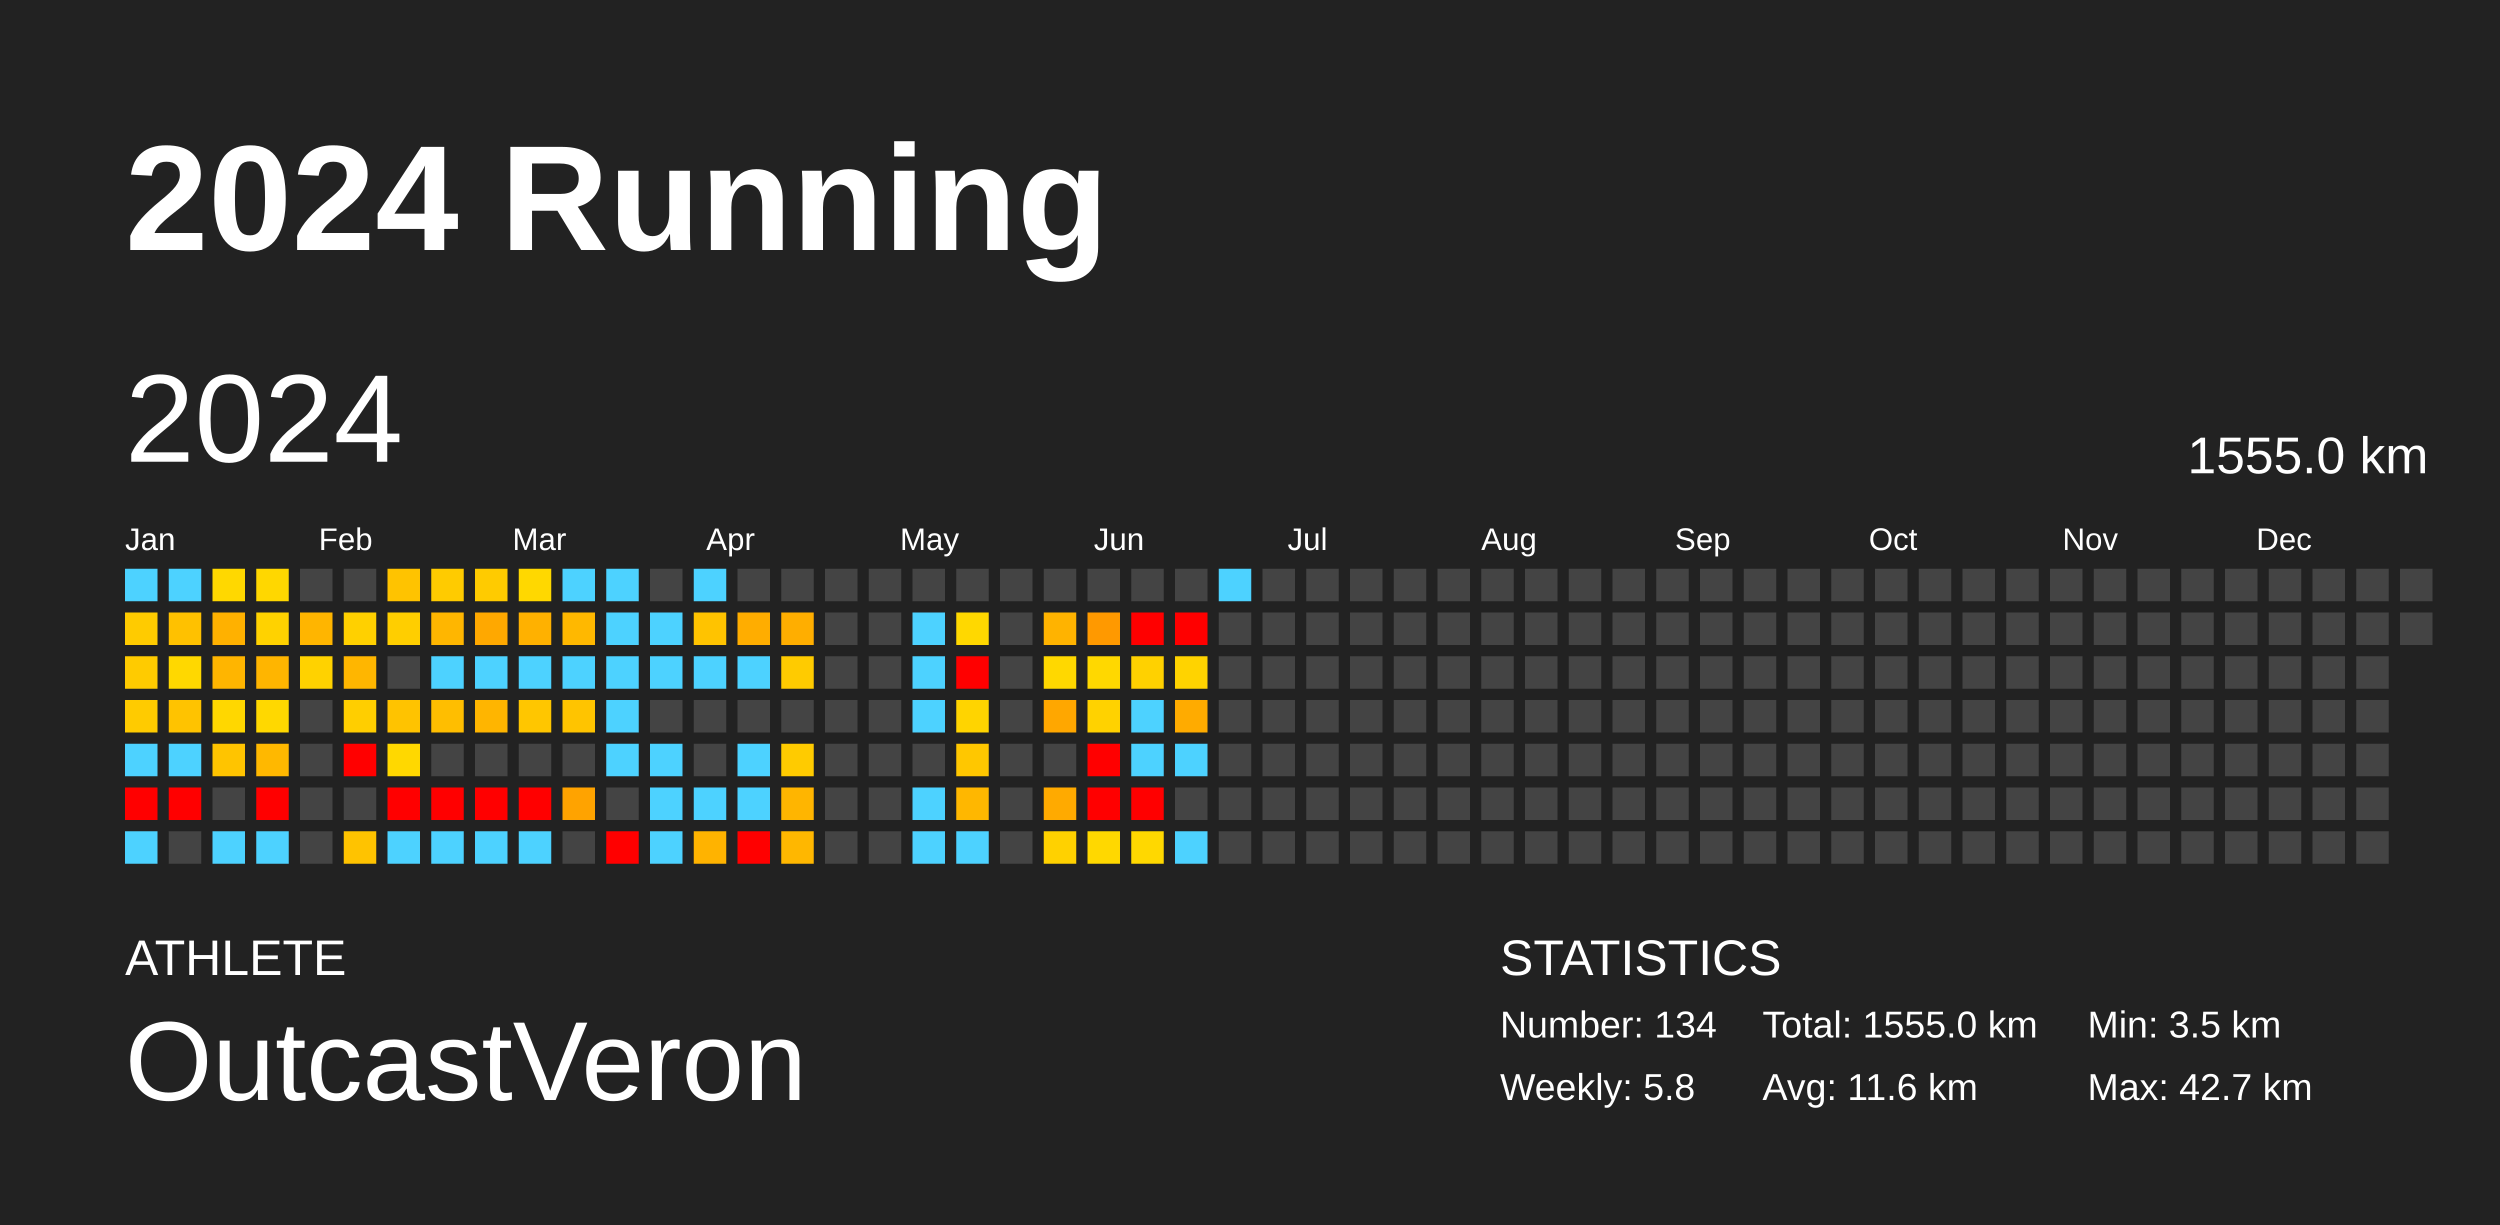
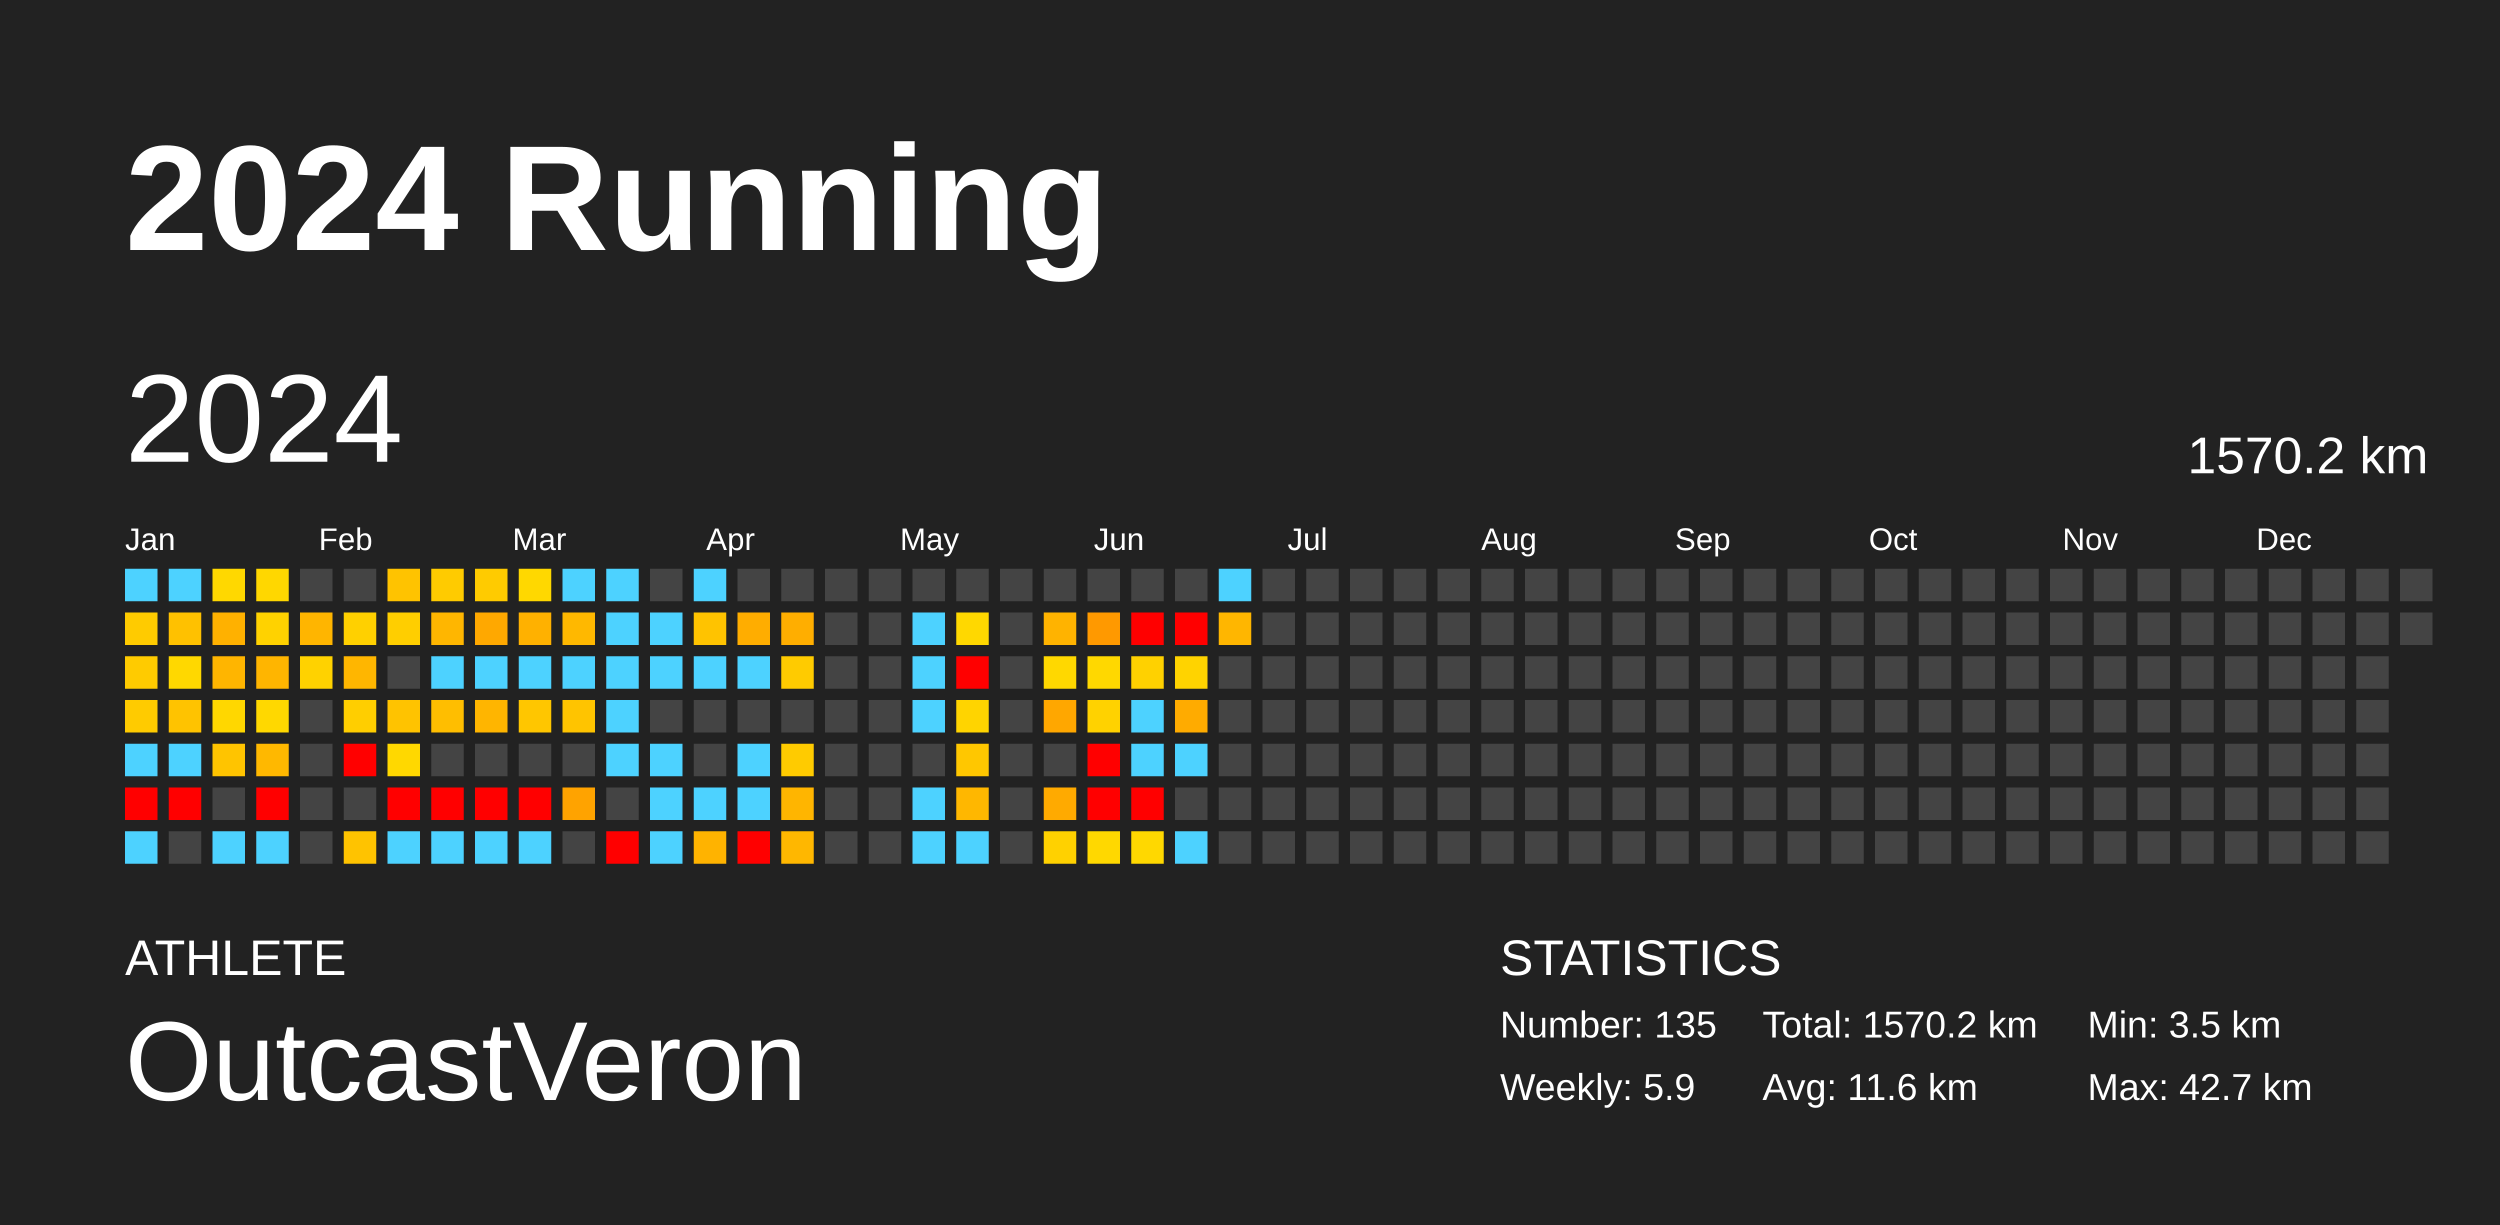
<svg xmlns="http://www.w3.org/2000/svg" baseProfile="full" height="98mm" version="1.1" viewBox="0,0,200,98" width="200mm">
  <defs />
  <rect fill="#222222" height="98" width="200" x="0" y="0" />
  <text fill="#FFFFFF" style="font-size:12px; font-family:Arial; font-weight:bold;" x="10" y="20">2024 Running</text>
  <text fill="#FFFFFF" style="font-size:4px; font-family:Arial" x="10" y="78">ATHLETE</text>
  <text fill="#FFFFFF" style="font-size:9px; font-family:Arial" x="10" y="88">OutcastVeron</text>
  <text fill="#FFFFFF" style="font-size:4px; font-family:Arial" x="120" y="78">STATISTICS</text>
-   <text fill="#FFFFFF" style="font-size:3px; font-family:Arial" x="120" y="83">Number: 134</text>
-   <text fill="#FFFFFF" style="font-size:3px; font-family:Arial" x="120" y="88">Weekly: 5.8</text>
-   <text fill="#FFFFFF" style="font-size:3px; font-family:Arial" x="141" y="83">Total: 1555.0 km</text>
+   <text fill="#FFFFFF" style="font-size:3px; font-family:Arial" x="120" y="83">Number: 135</text>
+   <text fill="#FFFFFF" style="font-size:3px; font-family:Arial" x="120" y="88">Weekly: 5.9</text>
+   <text fill="#FFFFFF" style="font-size:3px; font-family:Arial" x="141" y="83">Total: 1570.2 km</text>
  <text fill="#FFFFFF" style="font-size:3px; font-family:Arial" x="141" y="88">Avg: 11.6 km</text>
  <text fill="#FFFFFF" style="font-size:3px; font-family:Arial" x="167" y="83">Min: 3.5 km</text>
  <text fill="#FFFFFF" style="font-size:3px; font-family:Arial" x="167" y="88">Max: 42.7 km</text>
  <text dominant-baseline="hanging" fill="#FFFFFF" style="font-size:10.0px; font-family:Arial;" x="10" y="30">2024</text>
-   <text dominant-baseline="hanging" fill="#FFFFFF" style="font-size:4.125px; font-family:Arial;" x="175" y="35">1555.0 km</text>
+   <text dominant-baseline="hanging" fill="#FFFFFF" style="font-size:4.125px; font-family:Arial;" x="175" y="35">1570.2 km</text>
  <text fill="#FFFFFF" style="font-size:2.5px; font-family:Arial" x="10.0" y="44">Jan</text>
  <text fill="#FFFFFF" style="font-size:2.5px; font-family:Arial" x="25.5" y="44">Feb</text>
  <text fill="#FFFFFF" style="font-size:2.5px; font-family:Arial" x="41.0" y="44">Mar</text>
  <text fill="#FFFFFF" style="font-size:2.5px; font-family:Arial" x="56.5" y="44">Apr</text>
  <text fill="#FFFFFF" style="font-size:2.5px; font-family:Arial" x="72.0" y="44">May</text>
  <text fill="#FFFFFF" style="font-size:2.5px; font-family:Arial" x="87.5" y="44">Jun</text>
  <text fill="#FFFFFF" style="font-size:2.5px; font-family:Arial" x="103.0" y="44">Jul</text>
  <text fill="#FFFFFF" style="font-size:2.5px; font-family:Arial" x="118.5" y="44">Aug</text>
  <text fill="#FFFFFF" style="font-size:2.5px; font-family:Arial" x="134.0" y="44">Sep</text>
  <text fill="#FFFFFF" style="font-size:2.5px; font-family:Arial" x="149.5" y="44">Oct</text>
  <text fill="#FFFFFF" style="font-size:2.5px; font-family:Arial" x="165.0" y="44">Nov</text>
  <text fill="#FFFFFF" style="font-size:2.5px; font-family:Arial" x="180.5" y="44">Dec</text>
  <rect fill="#4dd2ff" height="2.6" width="2.6" x="10.0" y="45.5" />
  <rect fill="#ffcb00" height="2.6" width="2.6" x="10.0" y="49.0" />
  <rect fill="#ffcb00" height="2.6" width="2.6" x="10.0" y="52.5" />
  <rect fill="#ffcb00" height="2.6" width="2.6" x="10.0" y="56.0" />
  <rect fill="#4dd2ff" height="2.6" width="2.6" x="10.0" y="59.5" />
  <rect fill="red" height="2.6" width="2.6" x="10.0" y="63.0" />
  <rect fill="#4dd2ff" height="2.6" width="2.6" x="10.0" y="66.5" />
  <rect fill="#4dd2ff" height="2.6" width="2.6" x="13.5" y="45.5" />
  <rect fill="#ffc100" height="2.6" width="2.6" x="13.5" y="49.0" />
  <rect fill="#ffd800" height="2.6" width="2.6" x="13.5" y="52.5" />
  <rect fill="#ffc300" height="2.6" width="2.6" x="13.5" y="56.0" />
  <rect fill="#4dd2ff" height="2.6" width="2.6" x="13.5" y="59.5" />
  <rect fill="red" height="2.6" width="2.6" x="13.5" y="63.0" />
  <rect fill="#444444" height="2.6" width="2.6" x="13.5" y="66.5" />
  <rect fill="#ffd800" height="2.6" width="2.6" x="17.0" y="45.5" />
  <rect fill="#ffb100" height="2.6" width="2.6" x="17.0" y="49.0" />
  <rect fill="#ffb500" height="2.6" width="2.6" x="17.0" y="52.5" />
  <rect fill="#ffd700" height="2.6" width="2.6" x="17.0" y="56.0" />
  <rect fill="#ffc400" height="2.6" width="2.6" x="17.0" y="59.5" />
  <rect fill="#444444" height="2.6" width="2.6" x="17.0" y="63.0" />
  <rect fill="#4dd2ff" height="2.6" width="2.6" x="17.0" y="66.5" />
  <rect fill="#ffd700" height="2.6" width="2.6" x="20.5" y="45.5" />
  <rect fill="#ffd200" height="2.6" width="2.6" x="20.5" y="49.0" />
  <rect fill="#ffb500" height="2.6" width="2.6" x="20.5" y="52.5" />
  <rect fill="#ffd800" height="2.6" width="2.6" x="20.5" y="56.0" />
  <rect fill="#ffb800" height="2.6" width="2.6" x="20.5" y="59.5" />
  <rect fill="red" height="2.6" width="2.6" x="20.5" y="63.0" />
  <rect fill="#4dd2ff" height="2.6" width="2.6" x="20.5" y="66.5" />
  <rect fill="#444444" height="2.6" width="2.6" x="24.0" y="45.5" />
  <rect fill="#ffb500" height="2.6" width="2.6" x="24.0" y="49.0" />
  <rect fill="#ffd200" height="2.6" width="2.6" x="24.0" y="52.5" />
  <rect fill="#444444" height="2.6" width="2.6" x="24.0" y="56.0" />
  <rect fill="#444444" height="2.6" width="2.6" x="24.0" y="59.5" />
  <rect fill="#444444" height="2.6" width="2.6" x="24.0" y="63.0" />
  <rect fill="#444444" height="2.6" width="2.6" x="24.0" y="66.5" />
  <rect fill="#444444" height="2.6" width="2.6" x="27.5" y="45.5" />
  <rect fill="#ffd000" height="2.6" width="2.6" x="27.5" y="49.0" />
  <rect fill="#ffb600" height="2.6" width="2.6" x="27.5" y="52.5" />
  <rect fill="#ffce00" height="2.6" width="2.6" x="27.5" y="56.0" />
  <rect fill="red" height="2.6" width="2.6" x="27.5" y="59.5" />
  <rect fill="#444444" height="2.6" width="2.6" x="27.5" y="63.0" />
  <rect fill="#ffc300" height="2.6" width="2.6" x="27.5" y="66.5" />
  <rect fill="#ffc300" height="2.6" width="2.6" x="31.0" y="45.5" />
  <rect fill="#ffce00" height="2.6" width="2.6" x="31.0" y="49.0" />
  <rect fill="#444444" height="2.6" width="2.6" x="31.0" y="52.5" />
  <rect fill="#ffc300" height="2.6" width="2.6" x="31.0" y="56.0" />
  <rect fill="#ffd800" height="2.6" width="2.6" x="31.0" y="59.5" />
  <rect fill="red" height="2.6" width="2.6" x="31.0" y="63.0" />
  <rect fill="#4dd2ff" height="2.6" width="2.6" x="31.0" y="66.5" />
  <rect fill="#ffcb00" height="2.6" width="2.6" x="34.5" y="45.5" />
  <rect fill="#ffb600" height="2.6" width="2.6" x="34.5" y="49.0" />
  <rect fill="#4dd2ff" height="2.6" width="2.6" x="34.5" y="52.5" />
  <rect fill="#ffbe00" height="2.6" width="2.6" x="34.5" y="56.0" />
  <rect fill="#444444" height="2.6" width="2.6" x="34.5" y="59.5" />
  <rect fill="red" height="2.6" width="2.6" x="34.5" y="63.0" />
  <rect fill="#4dd2ff" height="2.6" width="2.6" x="34.5" y="66.5" />
  <rect fill="#ffcb00" height="2.6" width="2.6" x="38.0" y="45.5" />
  <rect fill="#ffa800" height="2.6" width="2.6" x="38.0" y="49.0" />
  <rect fill="#4dd2ff" height="2.6" width="2.6" x="38.0" y="52.5" />
  <rect fill="#ffb500" height="2.6" width="2.6" x="38.0" y="56.0" />
  <rect fill="#444444" height="2.6" width="2.6" x="38.0" y="59.5" />
  <rect fill="red" height="2.6" width="2.6" x="38.0" y="63.0" />
  <rect fill="#4dd2ff" height="2.6" width="2.6" x="38.0" y="66.5" />
  <rect fill="#ffd800" height="2.6" width="2.6" x="41.5" y="45.5" />
  <rect fill="#ffb100" height="2.6" width="2.6" x="41.5" y="49.0" />
  <rect fill="#4dd2ff" height="2.6" width="2.6" x="41.5" y="52.5" />
  <rect fill="#ffc600" height="2.6" width="2.6" x="41.5" y="56.0" />
  <rect fill="#444444" height="2.6" width="2.6" x="41.5" y="59.5" />
  <rect fill="red" height="2.6" width="2.6" x="41.5" y="63.0" />
  <rect fill="#4dd2ff" height="2.6" width="2.6" x="41.5" y="66.5" />
  <rect fill="#4dd2ff" height="2.6" width="2.6" x="45.0" y="45.5" />
  <rect fill="#ffb800" height="2.6" width="2.6" x="45.0" y="49.0" />
  <rect fill="#4dd2ff" height="2.6" width="2.6" x="45.0" y="52.5" />
  <rect fill="#ffc400" height="2.6" width="2.6" x="45.0" y="56.0" />
  <rect fill="#444444" height="2.6" width="2.6" x="45.0" y="59.5" />
  <rect fill="#ffa300" height="2.6" width="2.6" x="45.0" y="63.0" />
  <rect fill="#444444" height="2.6" width="2.6" x="45.0" y="66.5" />
  <rect fill="#4dd2ff" height="2.6" width="2.6" x="48.5" y="45.5" />
  <rect fill="#4dd2ff" height="2.6" width="2.6" x="48.5" y="49.0" />
  <rect fill="#4dd2ff" height="2.6" width="2.6" x="48.5" y="52.5" />
  <rect fill="#4dd2ff" height="2.6" width="2.6" x="48.5" y="56.0" />
  <rect fill="#4dd2ff" height="2.6" width="2.6" x="48.5" y="59.5" />
  <rect fill="#444444" height="2.6" width="2.6" x="48.5" y="63.0" />
  <rect fill="red" height="2.6" width="2.6" x="48.5" y="66.5" />
  <rect fill="#444444" height="2.6" width="2.6" x="52.0" y="45.5" />
  <rect fill="#4dd2ff" height="2.6" width="2.6" x="52.0" y="49.0" />
  <rect fill="#4dd2ff" height="2.6" width="2.6" x="52.0" y="52.5" />
  <rect fill="#444444" height="2.6" width="2.6" x="52.0" y="56.0" />
  <rect fill="#4dd2ff" height="2.6" width="2.6" x="52.0" y="59.5" />
  <rect fill="#4dd2ff" height="2.6" width="2.6" x="52.0" y="63.0" />
  <rect fill="#4dd2ff" height="2.6" width="2.6" x="52.0" y="66.5" />
  <rect fill="#4dd2ff" height="2.6" width="2.6" x="55.5" y="45.5" />
  <rect fill="#ffc300" height="2.6" width="2.6" x="55.5" y="49.0" />
  <rect fill="#4dd2ff" height="2.6" width="2.6" x="55.5" y="52.5" />
  <rect fill="#444444" height="2.6" width="2.6" x="55.5" y="56.0" />
  <rect fill="#444444" height="2.6" width="2.6" x="55.5" y="59.5" />
  <rect fill="#4dd2ff" height="2.6" width="2.6" x="55.5" y="63.0" />
  <rect fill="#ffb300" height="2.6" width="2.6" x="55.5" y="66.5" />
  <rect fill="#444444" height="2.6" width="2.6" x="59.0" y="45.5" />
  <rect fill="#ffad00" height="2.6" width="2.6" x="59.0" y="49.0" />
  <rect fill="#4dd2ff" height="2.6" width="2.6" x="59.0" y="52.5" />
  <rect fill="#444444" height="2.6" width="2.6" x="59.0" y="56.0" />
  <rect fill="#4dd2ff" height="2.6" width="2.6" x="59.0" y="59.5" />
  <rect fill="#4dd2ff" height="2.6" width="2.6" x="59.0" y="63.0" />
  <rect fill="red" height="2.6" width="2.6" x="59.0" y="66.5" />
  <rect fill="#444444" height="2.6" width="2.6" x="62.5" y="45.5" />
  <rect fill="#ffae00" height="2.6" width="2.6" x="62.5" y="49.0" />
  <rect fill="#ffcb00" height="2.6" width="2.6" x="62.5" y="52.5" />
  <rect fill="#444444" height="2.6" width="2.6" x="62.5" y="56.0" />
  <rect fill="#ffcb00" height="2.6" width="2.6" x="62.5" y="59.5" />
  <rect fill="#ffb500" height="2.6" width="2.6" x="62.5" y="63.0" />
  <rect fill="#ffb700" height="2.6" width="2.6" x="62.5" y="66.5" />
  <rect fill="#444444" height="2.6" width="2.6" x="66.0" y="45.5" />
  <rect fill="#444444" height="2.6" width="2.6" x="66.0" y="49.0" />
  <rect fill="#444444" height="2.6" width="2.6" x="66.0" y="52.5" />
  <rect fill="#444444" height="2.6" width="2.6" x="66.0" y="56.0" />
  <rect fill="#444444" height="2.6" width="2.6" x="66.0" y="59.5" />
  <rect fill="#444444" height="2.6" width="2.6" x="66.0" y="63.0" />
  <rect fill="#444444" height="2.6" width="2.6" x="66.0" y="66.5" />
  <rect fill="#444444" height="2.6" width="2.6" x="69.5" y="45.5" />
  <rect fill="#444444" height="2.6" width="2.6" x="69.5" y="49.0" />
  <rect fill="#444444" height="2.6" width="2.6" x="69.5" y="52.5" />
  <rect fill="#444444" height="2.6" width="2.6" x="69.5" y="56.0" />
  <rect fill="#444444" height="2.6" width="2.6" x="69.5" y="59.5" />
  <rect fill="#444444" height="2.6" width="2.6" x="69.5" y="63.0" />
  <rect fill="#444444" height="2.6" width="2.6" x="69.5" y="66.5" />
  <rect fill="#444444" height="2.6" width="2.6" x="73.0" y="45.5" />
  <rect fill="#4dd2ff" height="2.6" width="2.6" x="73.0" y="49.0" />
  <rect fill="#4dd2ff" height="2.6" width="2.6" x="73.0" y="52.5" />
  <rect fill="#4dd2ff" height="2.6" width="2.6" x="73.0" y="56.0" />
  <rect fill="#444444" height="2.6" width="2.6" x="73.0" y="59.5" />
  <rect fill="#4dd2ff" height="2.6" width="2.6" x="73.0" y="63.0" />
  <rect fill="#4dd2ff" height="2.6" width="2.6" x="73.0" y="66.5" />
  <rect fill="#444444" height="2.6" width="2.6" x="76.5" y="45.5" />
  <rect fill="#ffd800" height="2.6" width="2.6" x="76.5" y="49.0" />
  <rect fill="red" height="2.6" width="2.6" x="76.5" y="52.5" />
  <rect fill="#ffd400" height="2.6" width="2.6" x="76.5" y="56.0" />
  <rect fill="#ffc700" height="2.6" width="2.6" x="76.5" y="59.5" />
  <rect fill="#ffb700" height="2.6" width="2.6" x="76.5" y="63.0" />
  <rect fill="#4dd2ff" height="2.6" width="2.6" x="76.5" y="66.5" />
  <rect fill="#444444" height="2.6" width="2.6" x="80.0" y="45.5" />
  <rect fill="#444444" height="2.6" width="2.6" x="80.0" y="49.0" />
  <rect fill="#444444" height="2.6" width="2.6" x="80.0" y="52.5" />
  <rect fill="#444444" height="2.6" width="2.6" x="80.0" y="56.0" />
  <rect fill="#444444" height="2.6" width="2.6" x="80.0" y="59.5" />
  <rect fill="#444444" height="2.6" width="2.6" x="80.0" y="63.0" />
  <rect fill="#444444" height="2.6" width="2.6" x="80.0" y="66.5" />
  <rect fill="#444444" height="2.6" width="2.6" x="83.5" y="45.5" />
  <rect fill="#ffb300" height="2.6" width="2.6" x="83.5" y="49.0" />
  <rect fill="#ffd800" height="2.6" width="2.6" x="83.5" y="52.5" />
  <rect fill="#ffa700" height="2.6" width="2.6" x="83.5" y="56.0" />
  <rect fill="#444444" height="2.6" width="2.6" x="83.5" y="59.5" />
  <rect fill="#ffaa00" height="2.6" width="2.6" x="83.5" y="63.0" />
  <rect fill="#ffd100" height="2.6" width="2.6" x="83.5" y="66.5" />
  <rect fill="#444444" height="2.6" width="2.6" x="87.0" y="45.5" />
  <rect fill="#ff9900" height="2.6" width="2.6" x="87.0" y="49.0" />
  <rect fill="#ffd800" height="2.6" width="2.6" x="87.0" y="52.5" />
  <rect fill="#ffd200" height="2.6" width="2.6" x="87.0" y="56.0" />
  <rect fill="red" height="2.6" width="2.6" x="87.0" y="59.5" />
  <rect fill="red" height="2.6" width="2.6" x="87.0" y="63.0" />
  <rect fill="#ffd800" height="2.6" width="2.6" x="87.0" y="66.5" />
  <rect fill="#444444" height="2.6" width="2.6" x="90.5" y="45.5" />
  <rect fill="red" height="2.6" width="2.6" x="90.5" y="49.0" />
  <rect fill="#ffd100" height="2.6" width="2.6" x="90.5" y="52.5" />
  <rect fill="#4dd2ff" height="2.6" width="2.6" x="90.5" y="56.0" />
  <rect fill="#4dd2ff" height="2.6" width="2.6" x="90.5" y="59.5" />
  <rect fill="red" height="2.6" width="2.6" x="90.5" y="63.0" />
  <rect fill="#ffd800" height="2.6" width="2.6" x="90.5" y="66.5" />
  <rect fill="#444444" height="2.6" width="2.6" x="94.0" y="45.5" />
  <rect fill="red" height="2.6" width="2.6" x="94.0" y="49.0" />
  <rect fill="#ffd300" height="2.6" width="2.6" x="94.0" y="52.5" />
  <rect fill="#ffab00" height="2.6" width="2.6" x="94.0" y="56.0" />
  <rect fill="#4dd2ff" height="2.6" width="2.6" x="94.0" y="59.5" />
  <rect fill="#444444" height="2.6" width="2.6" x="94.0" y="63.0" />
  <rect fill="#4dd2ff" height="2.6" width="2.6" x="94.0" y="66.5" />
  <rect fill="#4dd2ff" height="2.6" width="2.6" x="97.5" y="45.5" />
-   <rect fill="#444444" height="2.6" width="2.6" x="97.5" y="49.0" />
+   <rect fill="#ffb600" height="2.6" width="2.6" x="97.5" y="49.0" />
  <rect fill="#444444" height="2.6" width="2.6" x="97.5" y="52.5" />
  <rect fill="#444444" height="2.6" width="2.6" x="97.5" y="56.0" />
  <rect fill="#444444" height="2.6" width="2.6" x="97.5" y="59.5" />
  <rect fill="#444444" height="2.6" width="2.6" x="97.5" y="63.0" />
  <rect fill="#444444" height="2.6" width="2.6" x="97.5" y="66.5" />
  <rect fill="#444444" height="2.6" width="2.6" x="101.0" y="45.5" />
  <rect fill="#444444" height="2.6" width="2.6" x="101.0" y="49.0" />
  <rect fill="#444444" height="2.6" width="2.6" x="101.0" y="52.5" />
  <rect fill="#444444" height="2.6" width="2.6" x="101.0" y="56.0" />
  <rect fill="#444444" height="2.6" width="2.6" x="101.0" y="59.5" />
  <rect fill="#444444" height="2.6" width="2.6" x="101.0" y="63.0" />
  <rect fill="#444444" height="2.6" width="2.6" x="101.0" y="66.5" />
  <rect fill="#444444" height="2.6" width="2.6" x="104.5" y="45.5" />
  <rect fill="#444444" height="2.6" width="2.6" x="104.5" y="49.0" />
  <rect fill="#444444" height="2.6" width="2.6" x="104.5" y="52.5" />
  <rect fill="#444444" height="2.6" width="2.6" x="104.5" y="56.0" />
  <rect fill="#444444" height="2.6" width="2.6" x="104.5" y="59.5" />
  <rect fill="#444444" height="2.6" width="2.6" x="104.5" y="63.0" />
  <rect fill="#444444" height="2.6" width="2.6" x="104.5" y="66.5" />
  <rect fill="#444444" height="2.6" width="2.6" x="108.0" y="45.5" />
  <rect fill="#444444" height="2.6" width="2.6" x="108.0" y="49.0" />
  <rect fill="#444444" height="2.6" width="2.6" x="108.0" y="52.5" />
  <rect fill="#444444" height="2.6" width="2.6" x="108.0" y="56.0" />
  <rect fill="#444444" height="2.6" width="2.6" x="108.0" y="59.5" />
  <rect fill="#444444" height="2.6" width="2.6" x="108.0" y="63.0" />
  <rect fill="#444444" height="2.6" width="2.6" x="108.0" y="66.5" />
  <rect fill="#444444" height="2.6" width="2.6" x="111.5" y="45.5" />
  <rect fill="#444444" height="2.6" width="2.6" x="111.5" y="49.0" />
  <rect fill="#444444" height="2.6" width="2.6" x="111.5" y="52.5" />
  <rect fill="#444444" height="2.6" width="2.6" x="111.5" y="56.0" />
  <rect fill="#444444" height="2.6" width="2.6" x="111.5" y="59.5" />
  <rect fill="#444444" height="2.6" width="2.6" x="111.5" y="63.0" />
  <rect fill="#444444" height="2.6" width="2.6" x="111.5" y="66.5" />
  <rect fill="#444444" height="2.6" width="2.6" x="115.0" y="45.5" />
  <rect fill="#444444" height="2.6" width="2.6" x="115.0" y="49.0" />
  <rect fill="#444444" height="2.6" width="2.6" x="115.0" y="52.5" />
  <rect fill="#444444" height="2.6" width="2.6" x="115.0" y="56.0" />
  <rect fill="#444444" height="2.6" width="2.6" x="115.0" y="59.5" />
  <rect fill="#444444" height="2.6" width="2.6" x="115.0" y="63.0" />
  <rect fill="#444444" height="2.6" width="2.6" x="115.0" y="66.5" />
  <rect fill="#444444" height="2.6" width="2.6" x="118.5" y="45.5" />
  <rect fill="#444444" height="2.6" width="2.6" x="118.5" y="49.0" />
  <rect fill="#444444" height="2.6" width="2.6" x="118.5" y="52.5" />
  <rect fill="#444444" height="2.6" width="2.6" x="118.5" y="56.0" />
  <rect fill="#444444" height="2.6" width="2.6" x="118.5" y="59.5" />
  <rect fill="#444444" height="2.6" width="2.6" x="118.5" y="63.0" />
  <rect fill="#444444" height="2.6" width="2.6" x="118.5" y="66.5" />
  <rect fill="#444444" height="2.6" width="2.6" x="122.0" y="45.5" />
  <rect fill="#444444" height="2.6" width="2.6" x="122.0" y="49.0" />
  <rect fill="#444444" height="2.6" width="2.6" x="122.0" y="52.5" />
  <rect fill="#444444" height="2.6" width="2.6" x="122.0" y="56.0" />
  <rect fill="#444444" height="2.6" width="2.6" x="122.0" y="59.5" />
  <rect fill="#444444" height="2.6" width="2.6" x="122.0" y="63.0" />
  <rect fill="#444444" height="2.6" width="2.6" x="122.0" y="66.5" />
  <rect fill="#444444" height="2.6" width="2.6" x="125.5" y="45.5" />
  <rect fill="#444444" height="2.6" width="2.6" x="125.5" y="49.0" />
  <rect fill="#444444" height="2.6" width="2.6" x="125.5" y="52.5" />
  <rect fill="#444444" height="2.6" width="2.6" x="125.5" y="56.0" />
  <rect fill="#444444" height="2.6" width="2.6" x="125.5" y="59.5" />
  <rect fill="#444444" height="2.6" width="2.6" x="125.5" y="63.0" />
  <rect fill="#444444" height="2.6" width="2.6" x="125.5" y="66.5" />
  <rect fill="#444444" height="2.6" width="2.6" x="129.0" y="45.5" />
  <rect fill="#444444" height="2.6" width="2.6" x="129.0" y="49.0" />
  <rect fill="#444444" height="2.6" width="2.6" x="129.0" y="52.5" />
  <rect fill="#444444" height="2.6" width="2.6" x="129.0" y="56.0" />
  <rect fill="#444444" height="2.6" width="2.6" x="129.0" y="59.5" />
  <rect fill="#444444" height="2.6" width="2.6" x="129.0" y="63.0" />
  <rect fill="#444444" height="2.6" width="2.6" x="129.0" y="66.5" />
  <rect fill="#444444" height="2.6" width="2.6" x="132.5" y="45.5" />
  <rect fill="#444444" height="2.6" width="2.6" x="132.5" y="49.0" />
  <rect fill="#444444" height="2.6" width="2.6" x="132.5" y="52.5" />
  <rect fill="#444444" height="2.6" width="2.6" x="132.5" y="56.0" />
  <rect fill="#444444" height="2.6" width="2.6" x="132.5" y="59.5" />
  <rect fill="#444444" height="2.6" width="2.6" x="132.5" y="63.0" />
  <rect fill="#444444" height="2.6" width="2.6" x="132.5" y="66.5" />
  <rect fill="#444444" height="2.6" width="2.6" x="136.0" y="45.5" />
  <rect fill="#444444" height="2.6" width="2.6" x="136.0" y="49.0" />
  <rect fill="#444444" height="2.6" width="2.6" x="136.0" y="52.5" />
  <rect fill="#444444" height="2.6" width="2.6" x="136.0" y="56.0" />
  <rect fill="#444444" height="2.6" width="2.6" x="136.0" y="59.5" />
  <rect fill="#444444" height="2.6" width="2.6" x="136.0" y="63.0" />
  <rect fill="#444444" height="2.6" width="2.6" x="136.0" y="66.5" />
  <rect fill="#444444" height="2.6" width="2.6" x="139.5" y="45.5" />
  <rect fill="#444444" height="2.6" width="2.6" x="139.5" y="49.0" />
  <rect fill="#444444" height="2.6" width="2.6" x="139.5" y="52.5" />
  <rect fill="#444444" height="2.6" width="2.6" x="139.5" y="56.0" />
  <rect fill="#444444" height="2.6" width="2.6" x="139.5" y="59.5" />
  <rect fill="#444444" height="2.6" width="2.6" x="139.5" y="63.0" />
  <rect fill="#444444" height="2.6" width="2.6" x="139.5" y="66.5" />
  <rect fill="#444444" height="2.6" width="2.6" x="143.0" y="45.5" />
  <rect fill="#444444" height="2.6" width="2.6" x="143.0" y="49.0" />
  <rect fill="#444444" height="2.6" width="2.6" x="143.0" y="52.5" />
  <rect fill="#444444" height="2.6" width="2.6" x="143.0" y="56.0" />
  <rect fill="#444444" height="2.6" width="2.6" x="143.0" y="59.5" />
  <rect fill="#444444" height="2.6" width="2.6" x="143.0" y="63.0" />
  <rect fill="#444444" height="2.6" width="2.6" x="143.0" y="66.5" />
  <rect fill="#444444" height="2.6" width="2.6" x="146.5" y="45.5" />
  <rect fill="#444444" height="2.6" width="2.6" x="146.5" y="49.0" />
  <rect fill="#444444" height="2.6" width="2.6" x="146.5" y="52.5" />
  <rect fill="#444444" height="2.6" width="2.6" x="146.5" y="56.0" />
  <rect fill="#444444" height="2.6" width="2.6" x="146.5" y="59.5" />
  <rect fill="#444444" height="2.6" width="2.6" x="146.5" y="63.0" />
  <rect fill="#444444" height="2.6" width="2.6" x="146.5" y="66.5" />
  <rect fill="#444444" height="2.6" width="2.6" x="150.0" y="45.5" />
  <rect fill="#444444" height="2.6" width="2.6" x="150.0" y="49.0" />
  <rect fill="#444444" height="2.6" width="2.6" x="150.0" y="52.5" />
  <rect fill="#444444" height="2.6" width="2.6" x="150.0" y="56.0" />
  <rect fill="#444444" height="2.6" width="2.6" x="150.0" y="59.5" />
  <rect fill="#444444" height="2.6" width="2.6" x="150.0" y="63.0" />
  <rect fill="#444444" height="2.6" width="2.6" x="150.0" y="66.5" />
  <rect fill="#444444" height="2.6" width="2.6" x="153.5" y="45.5" />
  <rect fill="#444444" height="2.6" width="2.6" x="153.5" y="49.0" />
  <rect fill="#444444" height="2.6" width="2.6" x="153.5" y="52.5" />
  <rect fill="#444444" height="2.6" width="2.6" x="153.5" y="56.0" />
  <rect fill="#444444" height="2.6" width="2.6" x="153.5" y="59.5" />
  <rect fill="#444444" height="2.6" width="2.6" x="153.5" y="63.0" />
  <rect fill="#444444" height="2.6" width="2.6" x="153.5" y="66.5" />
  <rect fill="#444444" height="2.6" width="2.6" x="157.0" y="45.5" />
  <rect fill="#444444" height="2.6" width="2.6" x="157.0" y="49.0" />
  <rect fill="#444444" height="2.6" width="2.6" x="157.0" y="52.5" />
  <rect fill="#444444" height="2.6" width="2.6" x="157.0" y="56.0" />
  <rect fill="#444444" height="2.6" width="2.6" x="157.0" y="59.5" />
  <rect fill="#444444" height="2.6" width="2.6" x="157.0" y="63.0" />
  <rect fill="#444444" height="2.6" width="2.6" x="157.0" y="66.5" />
  <rect fill="#444444" height="2.6" width="2.6" x="160.5" y="45.5" />
  <rect fill="#444444" height="2.6" width="2.6" x="160.5" y="49.0" />
  <rect fill="#444444" height="2.6" width="2.6" x="160.5" y="52.5" />
  <rect fill="#444444" height="2.6" width="2.6" x="160.5" y="56.0" />
  <rect fill="#444444" height="2.6" width="2.6" x="160.5" y="59.5" />
  <rect fill="#444444" height="2.6" width="2.6" x="160.5" y="63.0" />
  <rect fill="#444444" height="2.6" width="2.6" x="160.5" y="66.5" />
  <rect fill="#444444" height="2.6" width="2.6" x="164.0" y="45.5" />
  <rect fill="#444444" height="2.6" width="2.6" x="164.0" y="49.0" />
  <rect fill="#444444" height="2.6" width="2.6" x="164.0" y="52.5" />
  <rect fill="#444444" height="2.6" width="2.6" x="164.0" y="56.0" />
  <rect fill="#444444" height="2.6" width="2.6" x="164.0" y="59.5" />
  <rect fill="#444444" height="2.6" width="2.6" x="164.0" y="63.0" />
  <rect fill="#444444" height="2.6" width="2.6" x="164.0" y="66.5" />
  <rect fill="#444444" height="2.6" width="2.6" x="167.5" y="45.5" />
  <rect fill="#444444" height="2.6" width="2.6" x="167.5" y="49.0" />
  <rect fill="#444444" height="2.6" width="2.6" x="167.5" y="52.5" />
  <rect fill="#444444" height="2.6" width="2.6" x="167.5" y="56.0" />
  <rect fill="#444444" height="2.6" width="2.6" x="167.5" y="59.5" />
  <rect fill="#444444" height="2.6" width="2.6" x="167.5" y="63.0" />
  <rect fill="#444444" height="2.6" width="2.6" x="167.5" y="66.5" />
  <rect fill="#444444" height="2.6" width="2.6" x="171.0" y="45.5" />
  <rect fill="#444444" height="2.6" width="2.6" x="171.0" y="49.0" />
  <rect fill="#444444" height="2.6" width="2.6" x="171.0" y="52.5" />
  <rect fill="#444444" height="2.6" width="2.6" x="171.0" y="56.0" />
  <rect fill="#444444" height="2.6" width="2.6" x="171.0" y="59.5" />
  <rect fill="#444444" height="2.6" width="2.6" x="171.0" y="63.0" />
  <rect fill="#444444" height="2.6" width="2.6" x="171.0" y="66.5" />
  <rect fill="#444444" height="2.6" width="2.6" x="174.5" y="45.5" />
  <rect fill="#444444" height="2.6" width="2.6" x="174.5" y="49.0" />
  <rect fill="#444444" height="2.6" width="2.6" x="174.5" y="52.5" />
  <rect fill="#444444" height="2.6" width="2.6" x="174.5" y="56.0" />
  <rect fill="#444444" height="2.6" width="2.6" x="174.5" y="59.5" />
  <rect fill="#444444" height="2.6" width="2.6" x="174.5" y="63.0" />
  <rect fill="#444444" height="2.6" width="2.6" x="174.5" y="66.5" />
  <rect fill="#444444" height="2.6" width="2.6" x="178.0" y="45.5" />
  <rect fill="#444444" height="2.6" width="2.6" x="178.0" y="49.0" />
  <rect fill="#444444" height="2.6" width="2.6" x="178.0" y="52.5" />
  <rect fill="#444444" height="2.6" width="2.6" x="178.0" y="56.0" />
  <rect fill="#444444" height="2.6" width="2.6" x="178.0" y="59.5" />
  <rect fill="#444444" height="2.6" width="2.6" x="178.0" y="63.0" />
  <rect fill="#444444" height="2.6" width="2.6" x="178.0" y="66.5" />
  <rect fill="#444444" height="2.6" width="2.6" x="181.5" y="45.5" />
  <rect fill="#444444" height="2.6" width="2.6" x="181.5" y="49.0" />
  <rect fill="#444444" height="2.6" width="2.6" x="181.5" y="52.5" />
  <rect fill="#444444" height="2.6" width="2.6" x="181.5" y="56.0" />
  <rect fill="#444444" height="2.6" width="2.6" x="181.5" y="59.5" />
  <rect fill="#444444" height="2.6" width="2.6" x="181.5" y="63.0" />
  <rect fill="#444444" height="2.6" width="2.6" x="181.5" y="66.5" />
  <rect fill="#444444" height="2.6" width="2.6" x="185.0" y="45.5" />
  <rect fill="#444444" height="2.6" width="2.6" x="185.0" y="49.0" />
  <rect fill="#444444" height="2.6" width="2.6" x="185.0" y="52.5" />
  <rect fill="#444444" height="2.6" width="2.6" x="185.0" y="56.0" />
  <rect fill="#444444" height="2.6" width="2.6" x="185.0" y="59.5" />
  <rect fill="#444444" height="2.6" width="2.6" x="185.0" y="63.0" />
  <rect fill="#444444" height="2.6" width="2.6" x="185.0" y="66.5" />
  <rect fill="#444444" height="2.6" width="2.6" x="188.5" y="45.5" />
  <rect fill="#444444" height="2.6" width="2.6" x="188.5" y="49.0" />
  <rect fill="#444444" height="2.6" width="2.6" x="188.5" y="52.5" />
  <rect fill="#444444" height="2.6" width="2.6" x="188.5" y="56.0" />
  <rect fill="#444444" height="2.6" width="2.6" x="188.5" y="59.5" />
  <rect fill="#444444" height="2.6" width="2.6" x="188.5" y="63.0" />
  <rect fill="#444444" height="2.6" width="2.6" x="188.5" y="66.5" />
  <rect fill="#444444" height="2.6" width="2.6" x="192.0" y="45.5" />
  <rect fill="#444444" height="2.6" width="2.6" x="192.0" y="49.0" />
</svg>
